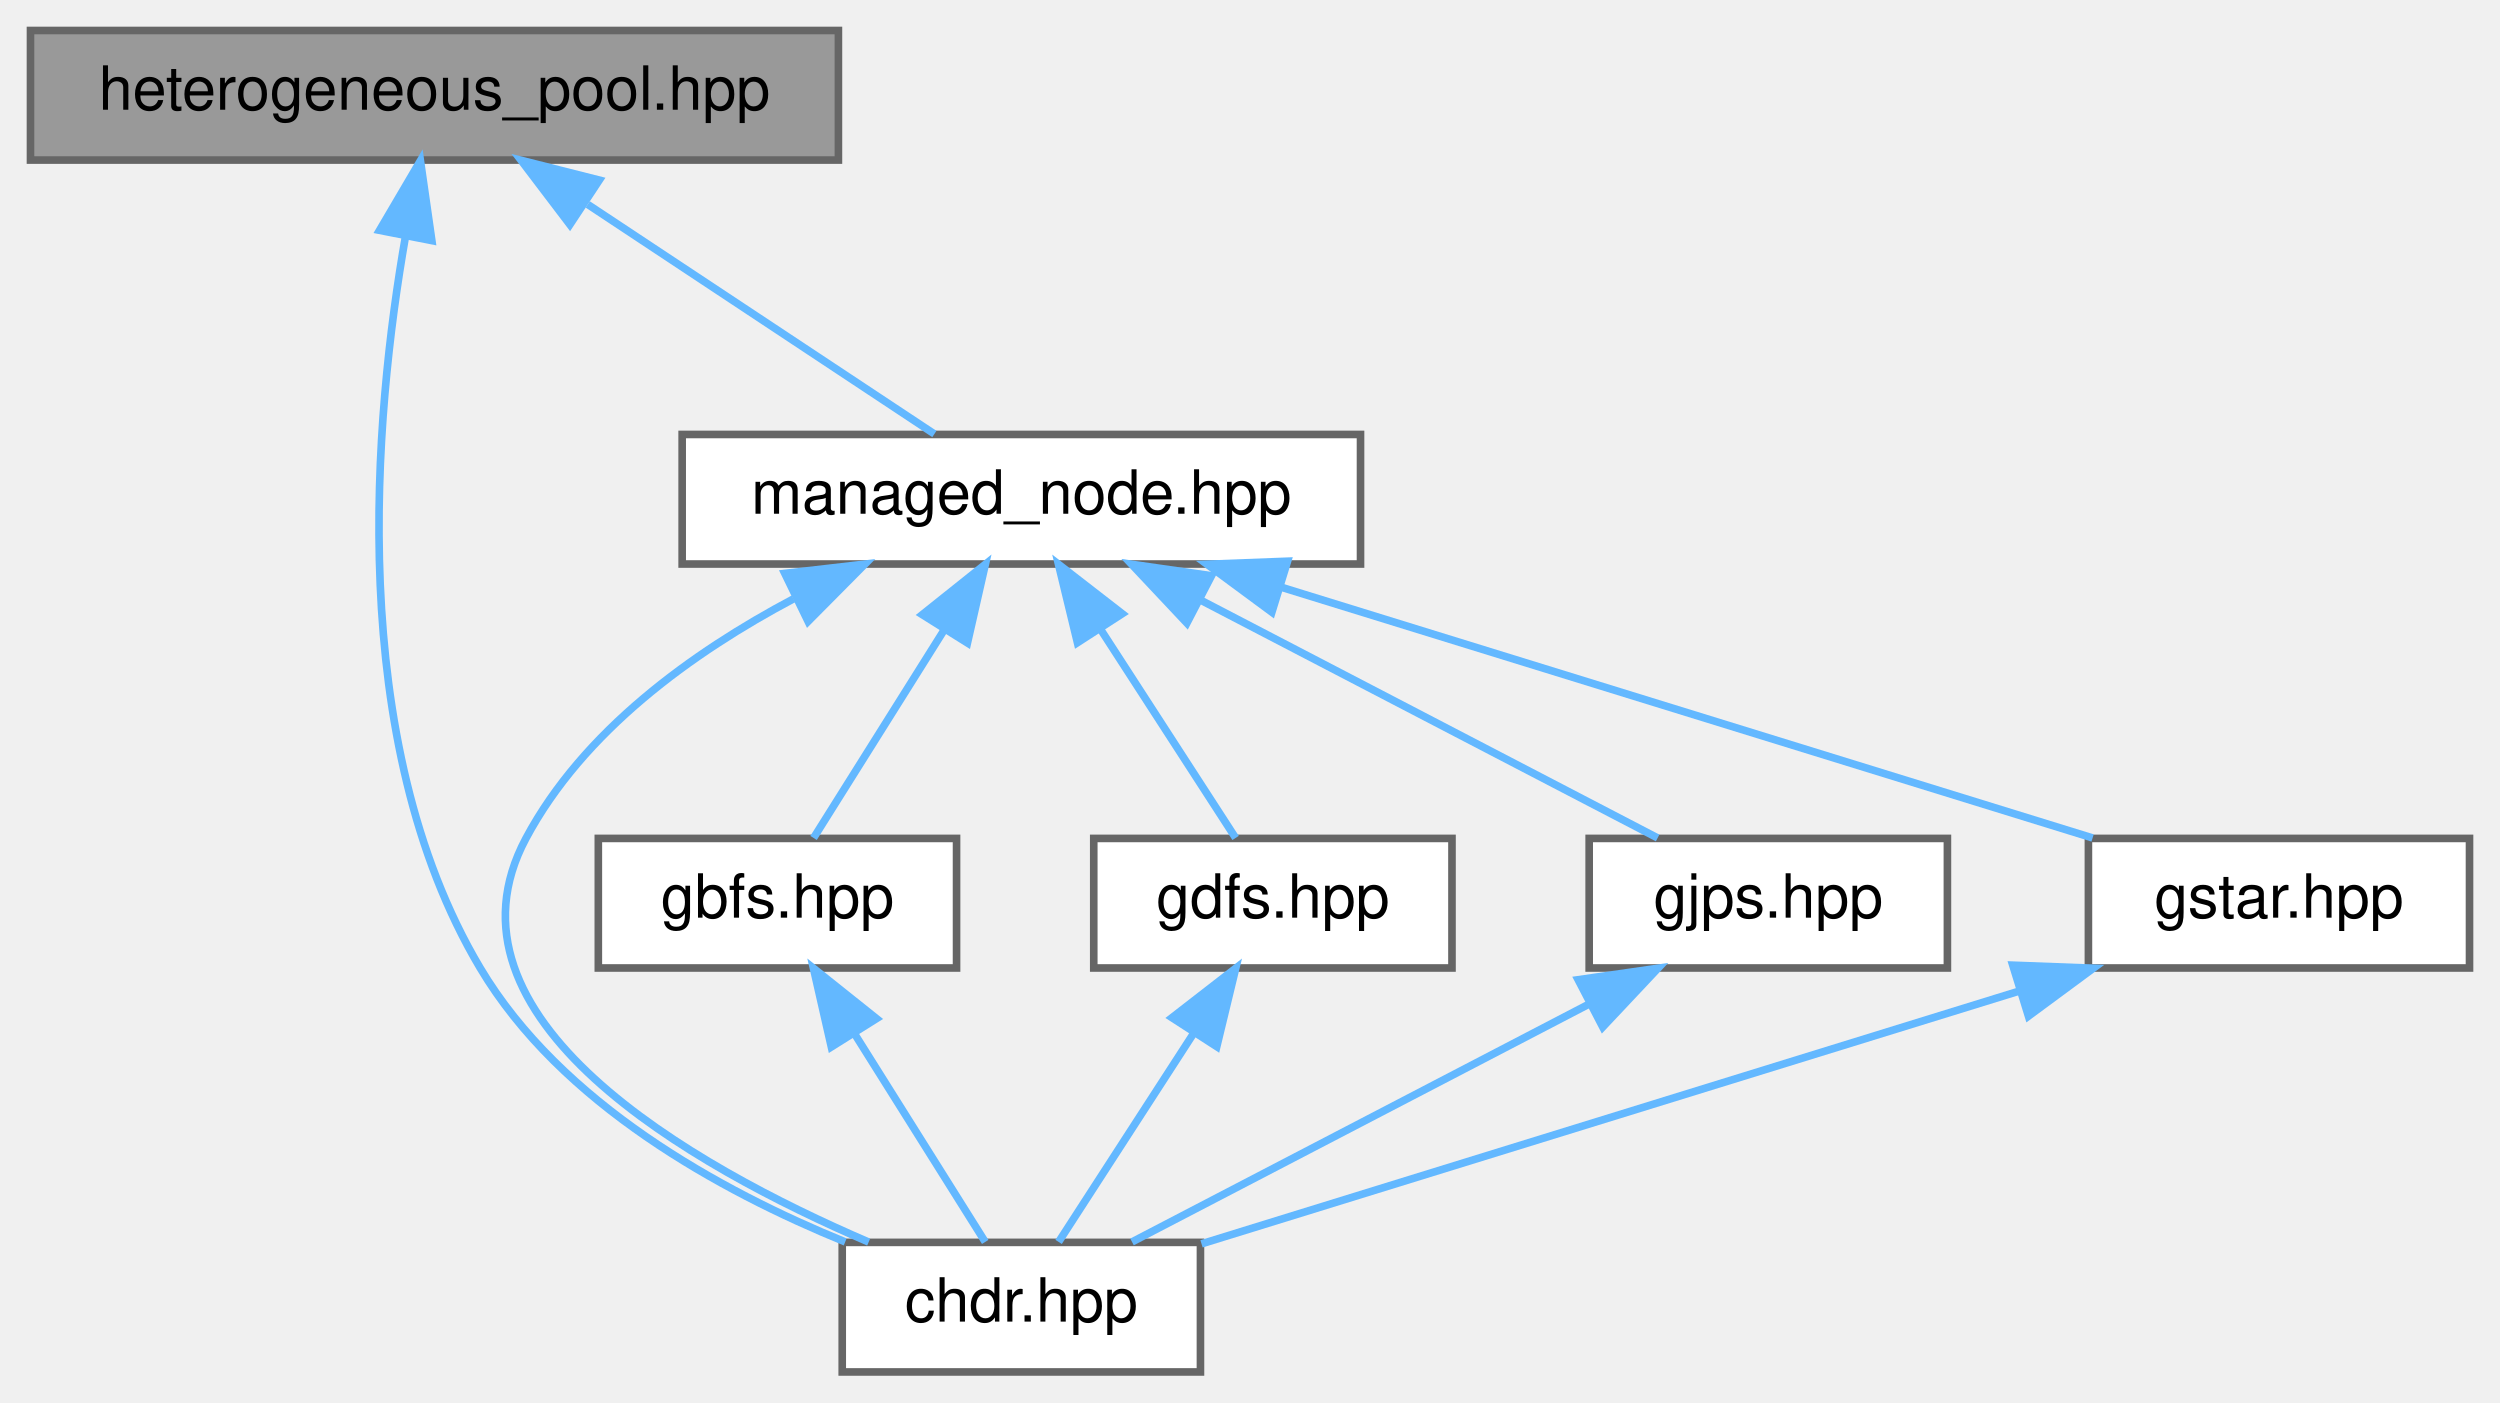
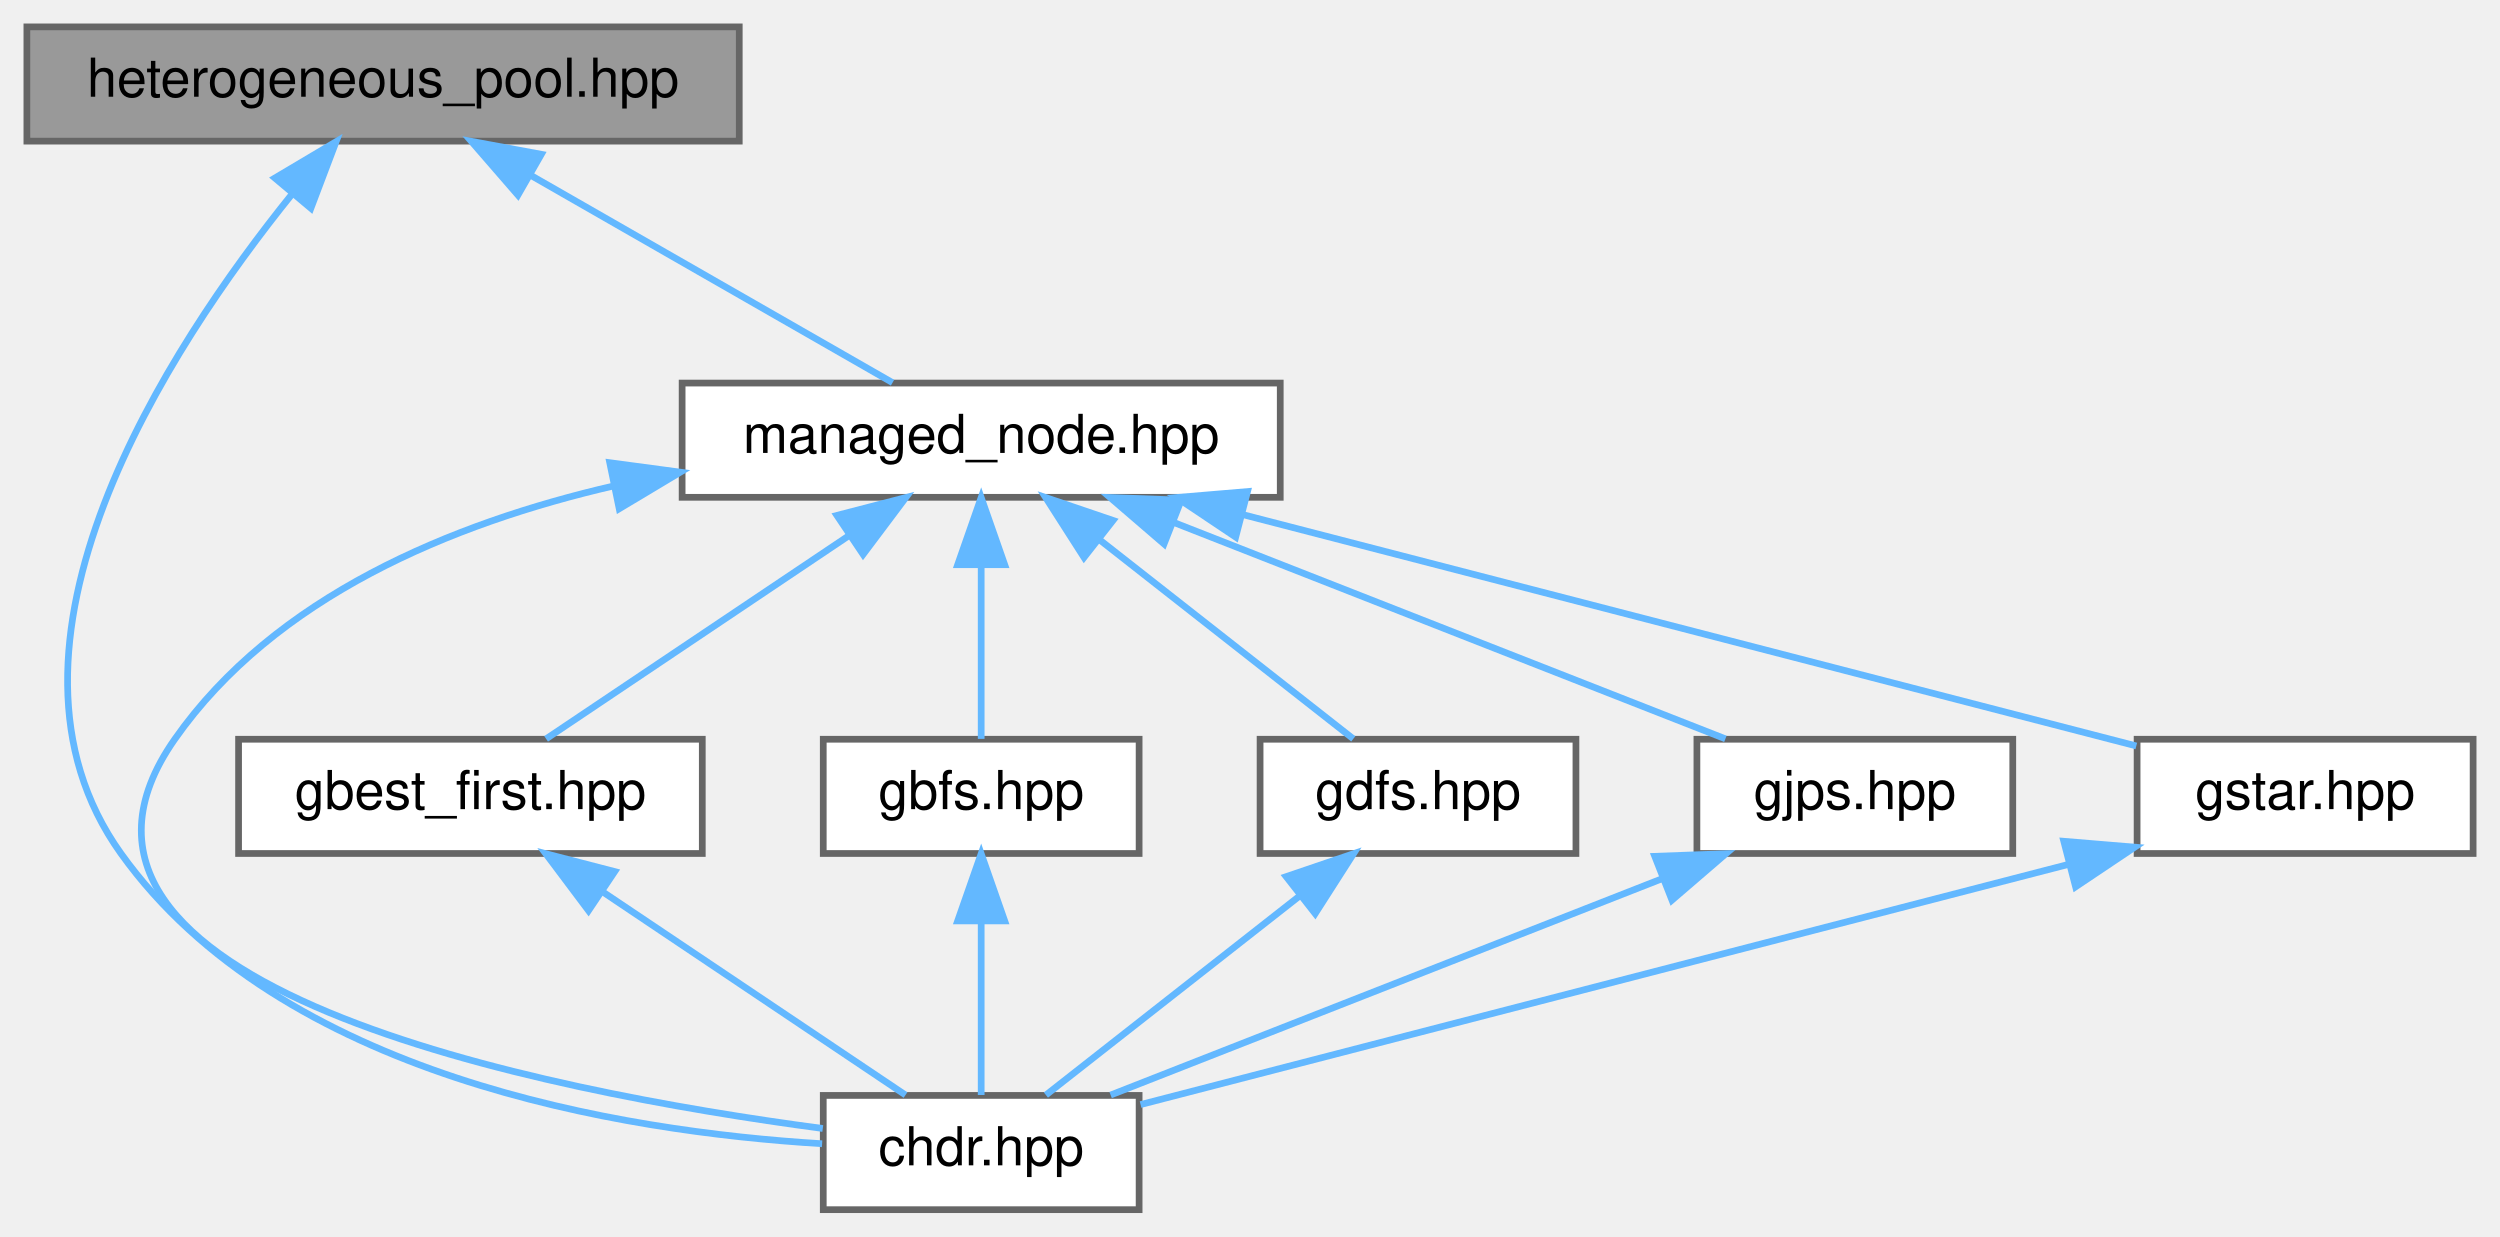
- <svg xmlns="http://www.w3.org/2000/svg" xmlns:xlink="http://www.w3.org/1999/xlink" width="328pt" height="184pt" viewBox="0.00 0.00 328.00 184.00">
+ <svg xmlns="http://www.w3.org/2000/svg" xmlns:xlink="http://www.w3.org/1999/xlink" width="372pt" height="184pt" viewBox="0.00 0.00 372.00 184.00">
  <g id="graph0" class="graph" transform="scale(1 1) rotate(0) translate(4 180)">
    <g id="Node000001" class="node">
      <g id="a_Node000001">
        <a xlink:title=" ">
          <polygon fill="#999999" stroke="#666666" points="106,-176 0,-176 0,-159 106,-159 106,-176" />
          <text text-anchor="middle" x="53" y="-165.6" font-family="Helvetica,sans-Serif" font-size="8.00">heterogeneous_pool.hpp</text>
        </a>
      </g>
    </g>
    <g id="Node000002" class="node">
      <g id="a_Node000002">
        <a xlink:href="../../d9/d96/chdr_8hpp.html" target="_top" xlink:title=" ">
-           <polygon fill="white" stroke="#666666" points="153.5,-17 106.5,-17 106.5,0 153.5,0 153.5,-17" />
-           <text text-anchor="middle" x="130" y="-6.6" font-family="Helvetica,sans-Serif" font-size="8.00">chdr.hpp</text>
+           <polygon fill="white" stroke="#666666" points="165.5,-17 118.5,-17 118.5,0 165.5,0 165.5,-17" />
+           <text text-anchor="middle" x="142" y="-6.6" font-family="Helvetica,sans-Serif" font-size="8.00">chdr.hpp</text>
        </a>
      </g>
    </g>
    <g id="edge1_Node000001_Node000002" class="edge">
      <g id="a_edge1_Node000001_Node000002">
        <a xlink:title=" ">
-           <path fill="none" stroke="#63b8ff" d="M49.2,-148.99C45.07,-125.38 41.22,-82.87 59,-53 69.57,-35.24 90.49,-23.75 106.89,-17.06" />
-           <polygon fill="#63b8ff" stroke="#63b8ff" points="45.79,-149.78 51.16,-158.92 52.66,-148.43 45.79,-149.78" />
+           <path fill="none" stroke="#63b8ff" d="M39.5,-151.17C20.87,-128.08 -8.06,-83.79 14,-53 37.78,-19.8 88.37,-11.64 118.33,-9.81" />
+           <polygon fill="#63b8ff" stroke="#63b8ff" points="36.9,-153.51 46.01,-158.92 42.26,-149.01 36.9,-153.51" />
        </a>
      </g>
    </g>
    <g id="Node000003" class="node">
      <g id="a_Node000003">
        <a xlink:href="../../da/deb/managed__node_8hpp.html" target="_top" xlink:title=" ">
-           <polygon fill="white" stroke="#666666" points="174.5,-123 85.5,-123 85.5,-106 174.5,-106 174.5,-123" />
-           <text text-anchor="middle" x="130" y="-112.6" font-family="Helvetica,sans-Serif" font-size="8.00">managed_node.hpp</text>
+           <polygon fill="white" stroke="#666666" points="186.5,-123 97.5,-123 97.5,-106 186.5,-106 186.5,-123" />
+           <text text-anchor="middle" x="142" y="-112.6" font-family="Helvetica,sans-Serif" font-size="8.00">managed_node.hpp</text>
        </a>
      </g>
    </g>
    <g id="edge2_Node000001_Node000003" class="edge">
      <g id="a_edge2_Node000001_Node000003">
        <a xlink:title=" ">
-           <path fill="none" stroke="#63b8ff" d="M73.11,-153.18C87.6,-143.58 106.63,-130.98 118.59,-123.06" />
-           <polygon fill="#63b8ff" stroke="#63b8ff" points="70.77,-150.53 64.36,-158.97 74.63,-156.37 70.77,-150.53" />
+           <path fill="none" stroke="#63b8ff" d="M74.82,-154C91.73,-144.31 114.59,-131.2 128.81,-123.06" />
+           <polygon fill="#63b8ff" stroke="#63b8ff" points="73.07,-150.97 66.13,-158.97 76.55,-157.04 73.07,-150.97" />
        </a>
      </g>
    </g>
    <g id="edge3_Node000003_Node000002" class="edge">
      <g id="a_edge3_Node000003_Node000002">
        <a xlink:title=" ">
-           <path fill="none" stroke="#63b8ff" d="M100.1,-101.43C86.82,-94.39 72.51,-84.07 65,-70 52.44,-46.47 86.54,-27.12 109.97,-17.04" />
-           <polygon fill="#63b8ff" stroke="#63b8ff" points="98.96,-104.77 109.48,-105.99 102.02,-98.47 98.96,-104.77" />
+           <path fill="none" stroke="#63b8ff" d="M87.38,-107.71C63.18,-102.12 36.87,-91.21 22,-70 -3.72,-33.32 76.64,-17.63 118.43,-12.08" />
+           <polygon fill="#63b8ff" stroke="#63b8ff" points="86.73,-111.15 97.23,-109.74 88.14,-104.3 86.73,-111.15" />
        </a>
      </g>
    </g>
    <g id="Node000004" class="node">
      <g id="a_Node000004">
-         <a xlink:href="../../de/d94/gbfs_8hpp.html" target="_top" xlink:title=" ">
-           <polygon fill="white" stroke="#666666" points="121.5,-70 74.5,-70 74.5,-53 121.5,-53 121.5,-70" />
-           <text text-anchor="middle" x="98" y="-59.6" font-family="Helvetica,sans-Serif" font-size="8.00">gbfs.hpp</text>
+         <a xlink:href="../../d3/d3e/gbest__first_8hpp.html" target="_top" xlink:title=" ">
+           <polygon fill="white" stroke="#666666" points="100.5,-70 31.5,-70 31.5,-53 100.5,-53 100.5,-70" />
+           <text text-anchor="middle" x="66" y="-59.6" font-family="Helvetica,sans-Serif" font-size="8.00">gbest_first.hpp</text>
        </a>
      </g>
    </g>
    <g id="edge4_Node000003_Node000004" class="edge">
      <g id="a_edge4_Node000003_Node000004">
        <a xlink:title=" ">
-           <path fill="none" stroke="#63b8ff" d="M119.88,-97.36C114.14,-88.23 107.24,-77.22 102.74,-70.06" />
-           <polygon fill="#63b8ff" stroke="#63b8ff" points="117,-99.36 125.28,-105.97 122.93,-95.64 117,-99.36" />
+           <path fill="none" stroke="#63b8ff" d="M122.15,-100.18C107.85,-90.58 89.07,-77.98 77.26,-70.06" />
+           <polygon fill="#63b8ff" stroke="#63b8ff" points="120.53,-103.31 130.79,-105.97 124.43,-97.5 120.53,-103.31" />
        </a>
      </g>
    </g>
    <g id="Node000005" class="node">
      <g id="a_Node000005">
-         <a xlink:href="../../d4/df2/gdfs_8hpp.html" target="_top" xlink:title=" ">
-           <polygon fill="white" stroke="#666666" points="186.5,-70 139.5,-70 139.5,-53 186.5,-53 186.5,-70" />
-           <text text-anchor="middle" x="163" y="-59.6" font-family="Helvetica,sans-Serif" font-size="8.00">gdfs.hpp</text>
+         <a xlink:href="../../de/d94/gbfs_8hpp.html" target="_top" xlink:title=" ">
+           <polygon fill="white" stroke="#666666" points="165.5,-70 118.5,-70 118.5,-53 165.5,-53 165.5,-70" />
+           <text text-anchor="middle" x="142" y="-59.6" font-family="Helvetica,sans-Serif" font-size="8.00">gbfs.hpp</text>
        </a>
      </g>
    </g>
    <g id="edge6_Node000003_Node000005" class="edge">
      <g id="a_edge6_Node000003_Node000005">
        <a xlink:title=" ">
-           <path fill="none" stroke="#63b8ff" d="M140.44,-97.36C146.35,-88.23 153.47,-77.22 158.11,-70.06" />
-           <polygon fill="#63b8ff" stroke="#63b8ff" points="137.36,-95.68 134.87,-105.97 143.24,-99.48 137.36,-95.68" />
+           <path fill="none" stroke="#63b8ff" d="M142,-95.91C142,-87.08 142,-76.85 142,-70.06" />
+           <polygon fill="#63b8ff" stroke="#63b8ff" points="138.5,-95.97 142,-105.97 145.5,-95.97 138.5,-95.97" />
        </a>
      </g>
    </g>
    <g id="Node000006" class="node">
      <g id="a_Node000006">
-         <a xlink:href="../../d3/d3e/gjps_8hpp.html" target="_top" xlink:title=" ">
-           <polygon fill="white" stroke="#666666" points="251.5,-70 204.5,-70 204.5,-53 251.5,-53 251.5,-70" />
-           <text text-anchor="middle" x="228" y="-59.6" font-family="Helvetica,sans-Serif" font-size="8.00">gjps.hpp</text>
+         <a xlink:href="../../d4/df2/gdfs_8hpp.html" target="_top" xlink:title=" ">
+           <polygon fill="white" stroke="#666666" points="230.5,-70 183.5,-70 183.5,-53 230.5,-53 230.5,-70" />
+           <text text-anchor="middle" x="207" y="-59.6" font-family="Helvetica,sans-Serif" font-size="8.00">gdfs.hpp</text>
        </a>
      </g>
    </g>
    <g id="edge8_Node000003_Node000006" class="edge">
      <g id="a_edge8_Node000003_Node000006">
        <a xlink:title=" ">
-           <path fill="none" stroke="#63b8ff" d="M153.51,-101.27C172.17,-91.55 197.68,-78.28 213.48,-70.06" />
-           <polygon fill="#63b8ff" stroke="#63b8ff" points="151.72,-98.25 144.46,-105.97 154.95,-104.46 151.72,-98.25" />
+           <path fill="none" stroke="#63b8ff" d="M159.68,-99.63C171.82,-90.11 187.47,-77.83 197.37,-70.06" />
+           <polygon fill="#63b8ff" stroke="#63b8ff" points="157.3,-97.05 151.59,-105.97 161.62,-102.56 157.3,-97.05" />
        </a>
      </g>
    </g>
    <g id="Node000007" class="node">
      <g id="a_Node000007">
-         <a xlink:href="../../d1/def/gstar_8hpp.html" target="_top" xlink:title=" ">
-           <polygon fill="white" stroke="#666666" points="320,-70 270,-70 270,-53 320,-53 320,-70" />
-           <text text-anchor="middle" x="295" y="-59.6" font-family="Helvetica,sans-Serif" font-size="8.00">gstar.hpp</text>
+         <a xlink:href="../../d3/d3e/gjps_8hpp.html" target="_top" xlink:title=" ">
+           <polygon fill="white" stroke="#666666" points="295.5,-70 248.5,-70 248.5,-53 295.5,-53 295.5,-70" />
+           <text text-anchor="middle" x="272" y="-59.6" font-family="Helvetica,sans-Serif" font-size="8.00">gjps.hpp</text>
        </a>
      </g>
    </g>
    <g id="edge10_Node000003_Node000007" class="edge">
      <g id="a_edge10_Node000003_Node000007">
        <a xlink:title=" ">
-           <path fill="none" stroke="#63b8ff" d="M164.09,-102.96C195.83,-93.15 242.36,-78.77 270.55,-70.06" />
-           <polygon fill="#63b8ff" stroke="#63b8ff" points="162.87,-99.68 154.35,-105.97 164.93,-106.37 162.87,-99.68" />
+           <path fill="none" stroke="#63b8ff" d="M170.5,-102.32C195.45,-92.53 231.01,-78.58 252.74,-70.06" />
+           <polygon fill="#63b8ff" stroke="#63b8ff" points="169.21,-99.06 161.18,-105.97 171.77,-105.58 169.21,-99.06" />
+         </a>
+       </g>
+     </g>
+     <g id="Node000008" class="node">
+       <g id="a_Node000008">
+         <a xlink:href="../../d1/def/gstar_8hpp.html" target="_top" xlink:title=" ">
+           <polygon fill="white" stroke="#666666" points="364,-70 314,-70 314,-53 364,-53 364,-70" />
+           <text text-anchor="middle" x="339" y="-59.6" font-family="Helvetica,sans-Serif" font-size="8.00">gstar.hpp</text>
+         </a>
+       </g>
+     </g>
+     <g id="edge12_Node000003_Node000008" class="edge">
+       <g id="a_edge12_Node000003_Node000008">
+         <a xlink:title=" ">
+           <path fill="none" stroke="#63b8ff" d="M180.88,-103.44C220.34,-93.22 280.27,-77.7 313.88,-69" />
+           <polygon fill="#63b8ff" stroke="#63b8ff" points="179.87,-100.08 171.07,-105.97 181.63,-106.86 179.87,-100.08" />
        </a>
      </g>
    </g>
    <g id="edge5_Node000004_Node000002" class="edge">
      <g id="a_edge5_Node000004_Node000002">
        <a xlink:title=" ">
-           <path fill="none" stroke="#63b8ff" d="M108.12,-44.36C113.86,-35.23 120.76,-24.22 125.26,-17.06" />
-           <polygon fill="#63b8ff" stroke="#63b8ff" points="105.07,-42.64 102.72,-52.97 111,-46.36 105.07,-42.64" />
+           <path fill="none" stroke="#63b8ff" d="M85.85,-47.18C100.15,-37.58 118.93,-24.98 130.74,-17.06" />
+           <polygon fill="#63b8ff" stroke="#63b8ff" points="83.57,-44.5 77.21,-52.97 87.47,-50.31 83.57,-44.5" />
        </a>
      </g>
    </g>
    <g id="edge7_Node000005_Node000002" class="edge">
      <g id="a_edge7_Node000005_Node000002">
        <a xlink:title=" ">
-           <path fill="none" stroke="#63b8ff" d="M152.56,-44.36C146.65,-35.23 139.53,-24.22 134.89,-17.06" />
-           <polygon fill="#63b8ff" stroke="#63b8ff" points="149.76,-46.48 158.13,-52.97 155.64,-42.68 149.76,-46.48" />
+           <path fill="none" stroke="#63b8ff" d="M142,-42.91C142,-34.08 142,-23.85 142,-17.06" />
+           <polygon fill="#63b8ff" stroke="#63b8ff" points="138.5,-42.97 142,-52.97 145.5,-42.97 138.5,-42.97" />
        </a>
      </g>
    </g>
    <g id="edge9_Node000006_Node000002" class="edge">
      <g id="a_edge9_Node000006_Node000002">
        <a xlink:title=" ">
-           <path fill="none" stroke="#63b8ff" d="M204.49,-48.27C185.83,-38.55 160.32,-25.28 144.52,-17.06" />
-           <polygon fill="#63b8ff" stroke="#63b8ff" points="203.05,-51.46 213.54,-52.97 206.28,-45.25 203.05,-51.46" />
+           <path fill="none" stroke="#63b8ff" d="M189.32,-46.63C177.18,-37.11 161.53,-24.83 151.63,-17.06" />
+           <polygon fill="#63b8ff" stroke="#63b8ff" points="187.38,-49.56 197.41,-52.97 191.7,-44.05 187.38,-49.56" />
        </a>
      </g>
    </g>
    <g id="edge11_Node000007_Node000002" class="edge">
      <g id="a_edge11_Node000007_Node000002">
        <a xlink:title=" ">
-           <path fill="none" stroke="#63b8ff" d="M260.82,-49.94C228.78,-40.03 181.72,-25.49 153.64,-16.81" />
-           <polygon fill="#63b8ff" stroke="#63b8ff" points="260.07,-53.37 270.65,-52.97 262.13,-46.68 260.07,-53.37" />
+           <path fill="none" stroke="#63b8ff" d="M243.5,-49.32C218.55,-39.53 182.99,-25.58 161.26,-17.06" />
+           <polygon fill="#63b8ff" stroke="#63b8ff" points="242.23,-52.58 252.82,-52.97 244.79,-46.06 242.23,-52.58" />
+         </a>
+       </g>
+     </g>
+     <g id="edge13_Node000008_Node000002" class="edge">
+       <g id="a_edge13_Node000008_Node000002">
+         <a xlink:title=" ">
+           <path fill="none" stroke="#63b8ff" d="M303.82,-51.39C263.96,-41.07 200.08,-24.54 165.72,-15.64" />
+           <polygon fill="#63b8ff" stroke="#63b8ff" points="303.09,-54.82 313.65,-53.94 304.85,-48.04 303.09,-54.82" />
        </a>
      </g>
    </g>
  </g>
</svg>
